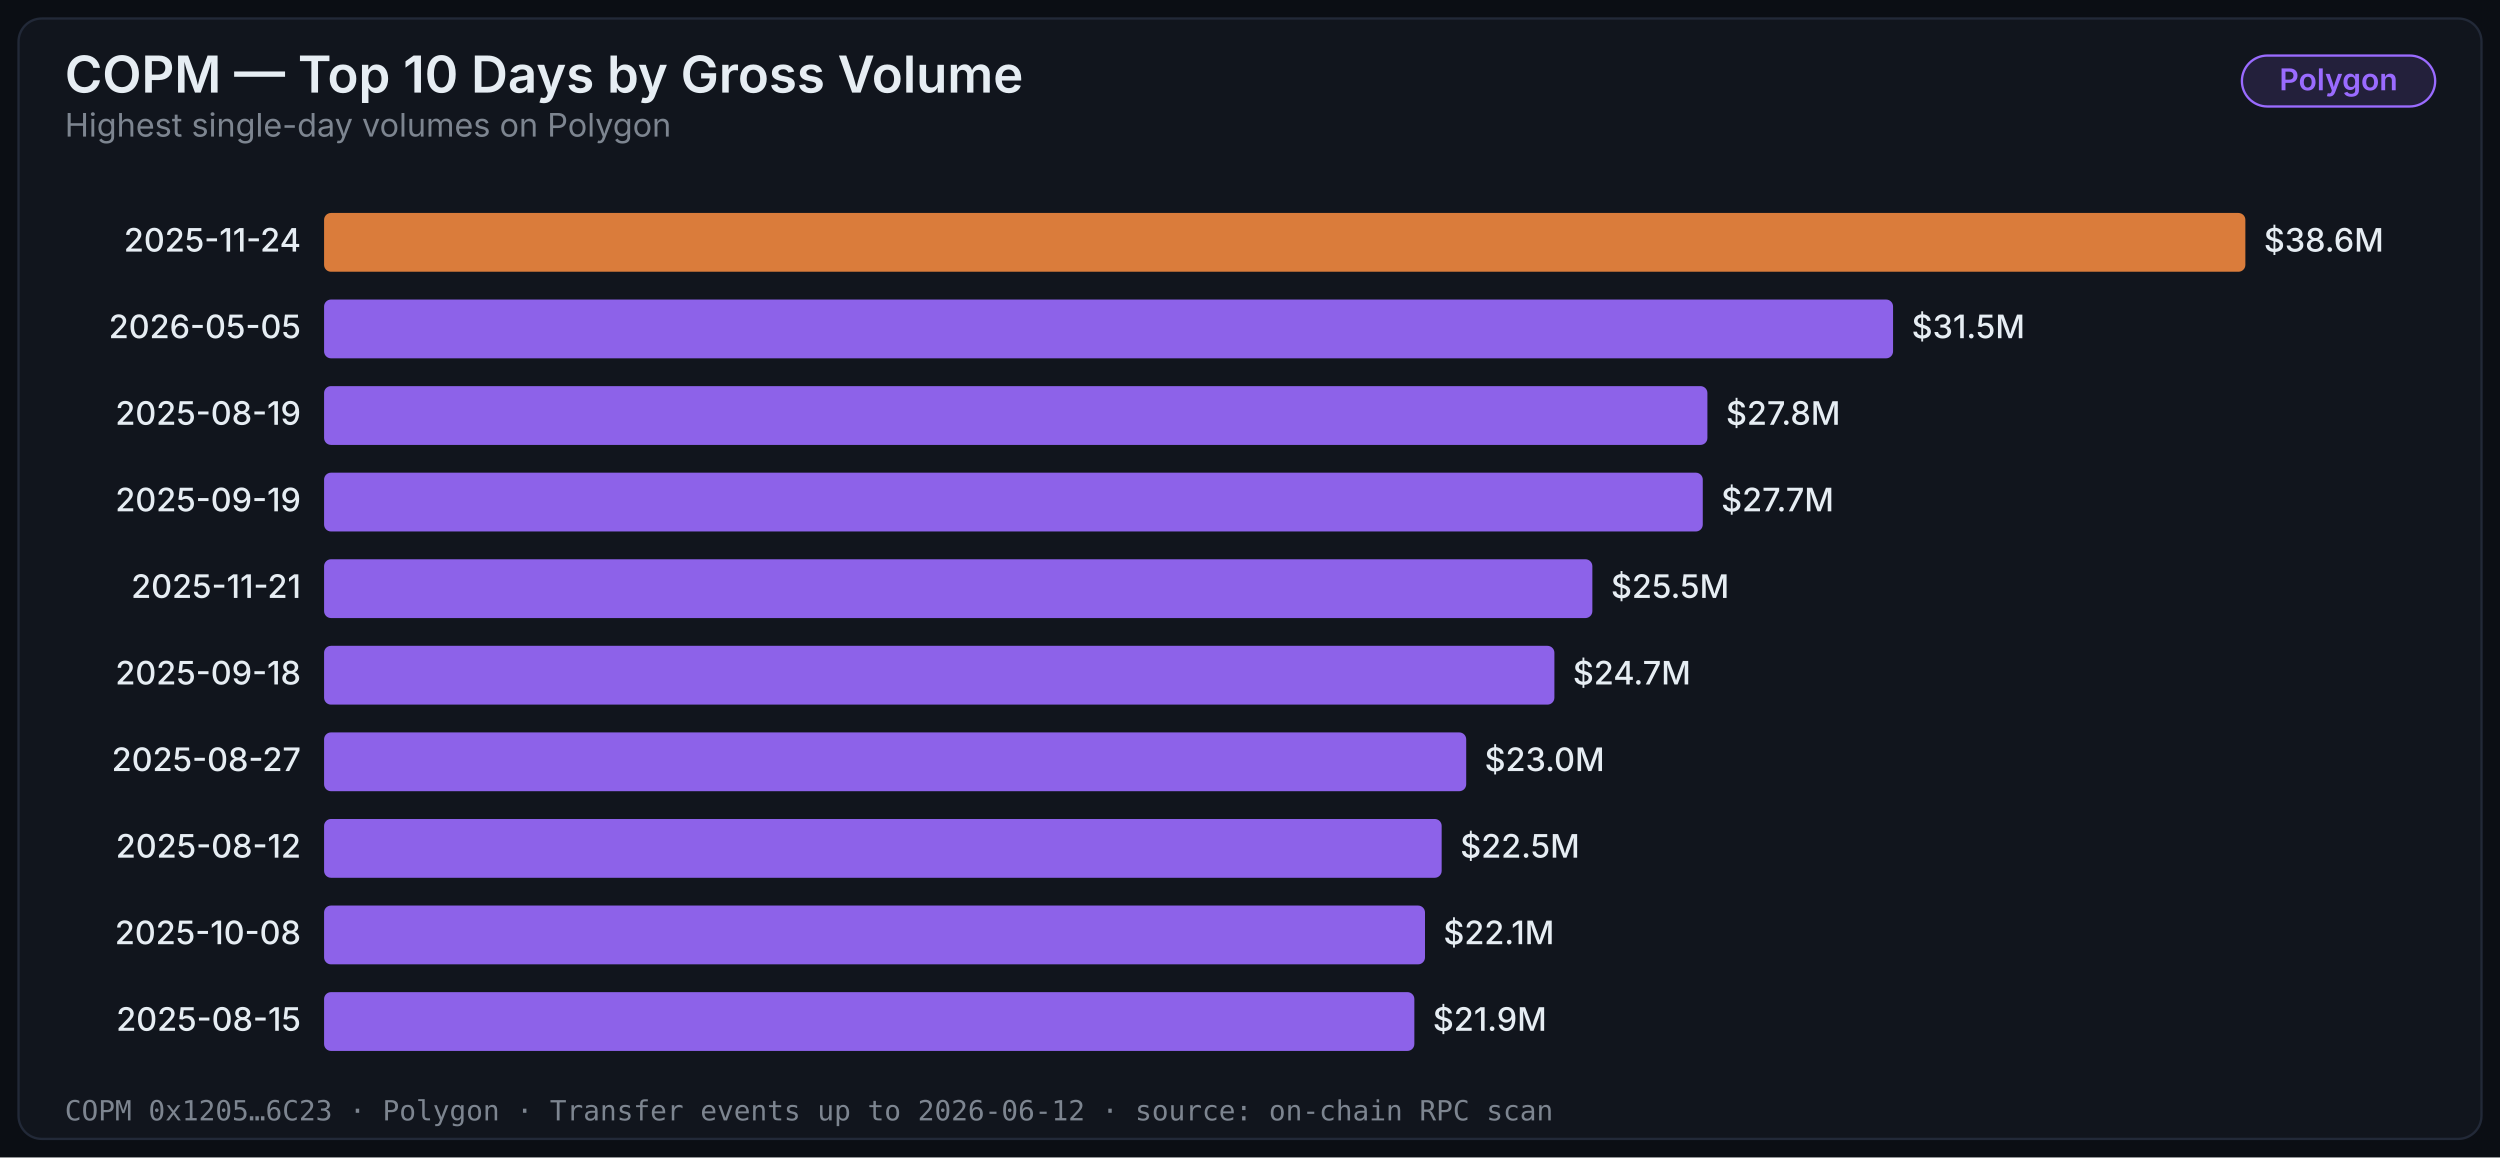
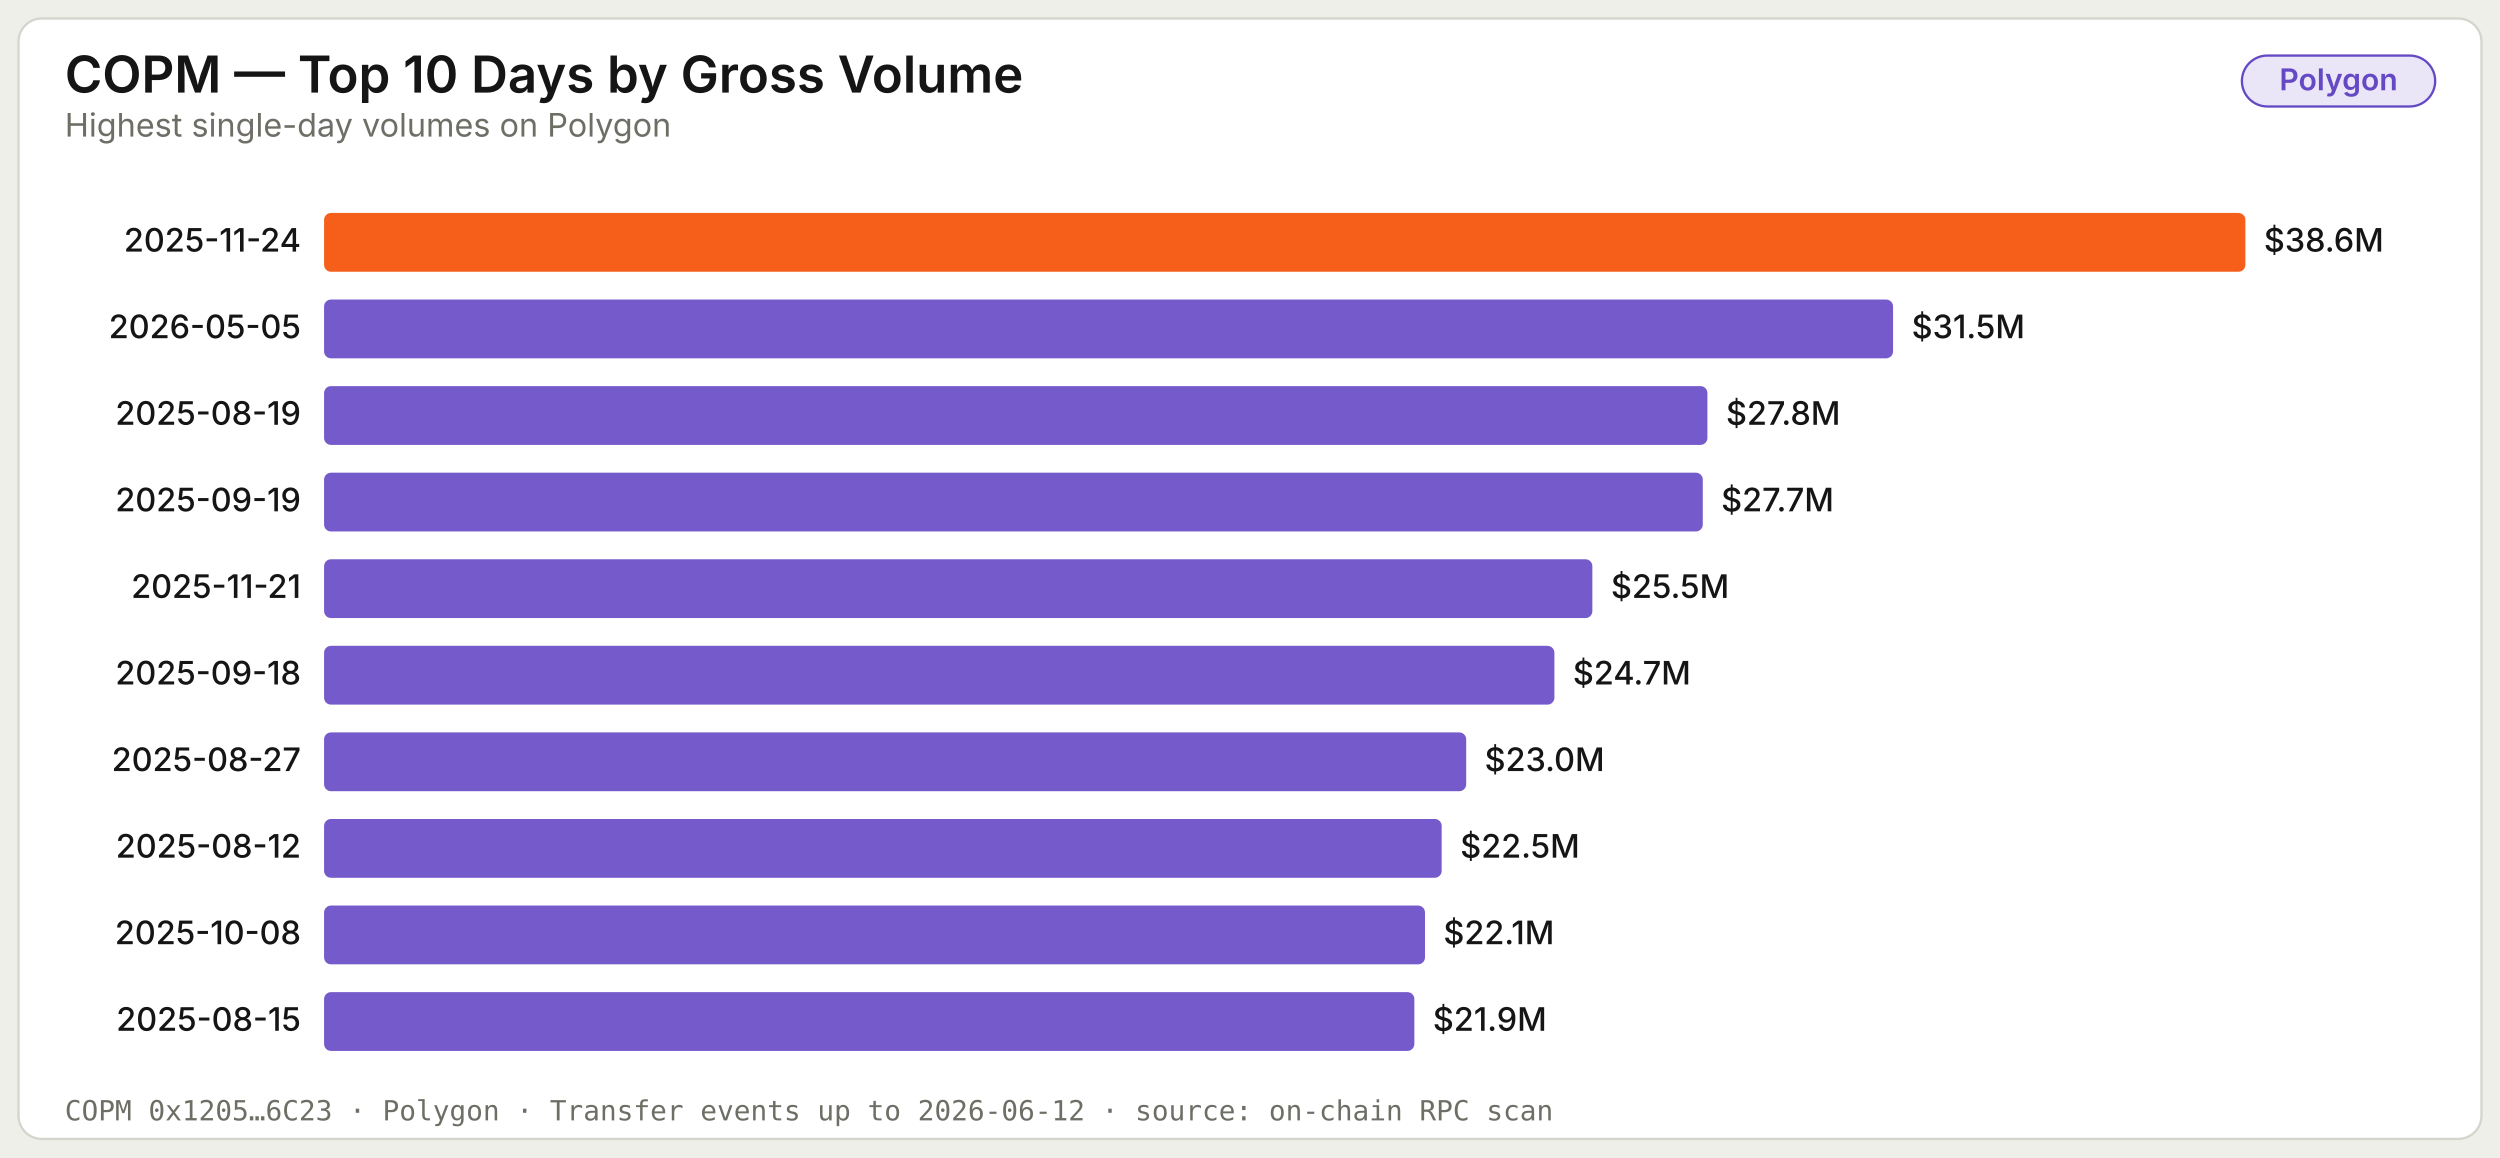
<svg xmlns="http://www.w3.org/2000/svg" width="1080" height="500" viewBox="0 0 1080 500" role="img" aria-label="COPM — Top 10 Days by Gross Volume">
  <style>
-     .title { font: 600 22px -apple-system, 'Segoe UI', system-ui, sans-serif; fill: #e6edf3; }
-     .subtitle { font: 400 14px -apple-system, 'Segoe UI', system-ui, sans-serif; fill: #7d8590; }
-     .axis { font: 400 13px -apple-system, 'Segoe UI', system-ui, sans-serif; fill: #8b949e; }
-     .label { font: 500 14px -apple-system, 'Segoe UI', system-ui, sans-serif; fill: #e6edf3; }
+     .title { font: 600 22px -apple-system, 'Segoe UI', system-ui, sans-serif; fill: #151515; }
+     .subtitle { font: 400 14px -apple-system, 'Segoe UI', system-ui, sans-serif; fill: #6e6e66; }
+     .axis { font: 400 13px -apple-system, 'Segoe UI', system-ui, sans-serif; fill: #52524c; }
+     .label { font: 500 14px -apple-system, 'Segoe UI', system-ui, sans-serif; fill: #151515; }
    .annot { font: 600 13px -apple-system, 'Segoe UI', system-ui, sans-serif; }
    .badge { font: 600 13px -apple-system, 'Segoe UI', system-ui, sans-serif; }
-     .footer { font: 400 12px ui-monospace, 'SF Mono', Menlo, monospace; fill: #7d8590; }
+     .footer { font: 400 12px ui-monospace, 'SF Mono', Menlo, monospace; fill: #6e6e66; }
  </style>
  <defs />
-   <rect width="1080" height="500" fill="#0b0e14" />
-   <rect x="8" y="8" width="1064" height="484" rx="10" fill="#11151d" stroke="#222938" stroke-width="1" />
+   <rect width="1080" height="500" fill="#eeefe9" />
+   <rect x="8" y="8" width="1064" height="484" rx="10" fill="#ffffff" stroke="#d4d5cc" stroke-width="1" />
  <text x="28" y="40" class="title">COPM — Top 10 Days by Gross Volume</text>
-   <rect x="968.5" y="24" width="83.5" height="22" rx="11" fill="#9a6bff22" stroke="#9a6bff" stroke-width="1" />
-   <text x="1010.25" y="39" class="badge" fill="#9a6bff" text-anchor="middle">Polygon</text>
+   <rect x="968.5" y="24" width="83.5" height="22" rx="11" fill="#6549c422" stroke="#6549c4" stroke-width="1" />
+   <text x="1010.25" y="39" class="badge" fill="#6549c4" text-anchor="middle">Polygon</text>
  <text x="28" y="59" class="subtitle">Highest single-day volumes on Polygon</text>
  <text x="130" y="108.7" class="label" text-anchor="end">2025-11-24</text>
-   <rect x="140" y="92.0" width="830.0" height="25.4" fill="#f0883e" fill-opacity="0.9" rx="3" />
+   <rect x="140" y="92.0" width="830.0" height="25.4" fill="#f54e00" fill-opacity="0.9" rx="3" />
  <text x="978" y="108.7" class="label">$38.6M</text>
  <text x="130" y="146.1" class="label" text-anchor="end">2026-05-05</text>
-   <rect x="140" y="129.4" width="677.8" height="25.4" fill="#9a6bff" fill-opacity="0.9" rx="3" />
+   <rect x="140" y="129.4" width="677.8" height="25.4" fill="#6549c4" fill-opacity="0.9" rx="3" />
  <text x="825.841" y="146.1" class="label">$31.5M</text>
  <text x="130" y="183.5" class="label" text-anchor="end">2025-08-19</text>
-   <rect x="140" y="166.8" width="597.6" height="25.4" fill="#9a6bff" fill-opacity="0.9" rx="3" />
+   <rect x="140" y="166.8" width="597.6" height="25.4" fill="#6549c4" fill-opacity="0.9" rx="3" />
  <text x="745.641" y="183.5" class="label">$27.8M</text>
  <text x="130" y="220.9" class="label" text-anchor="end">2025-09-19</text>
-   <rect x="140" y="204.2" width="595.6" height="25.4" fill="#9a6bff" fill-opacity="0.9" rx="3" />
+   <rect x="140" y="204.2" width="595.6" height="25.4" fill="#6549c4" fill-opacity="0.9" rx="3" />
  <text x="743.557" y="220.9" class="label">$27.7M</text>
  <text x="130" y="258.3" class="label" text-anchor="end">2025-11-21</text>
-   <rect x="140" y="241.6" width="547.9" height="25.4" fill="#9a6bff" fill-opacity="0.9" rx="3" />
+   <rect x="140" y="241.6" width="547.9" height="25.4" fill="#6549c4" fill-opacity="0.9" rx="3" />
  <text x="695.945" y="258.3" class="label">$25.5M</text>
  <text x="130" y="295.7" class="label" text-anchor="end">2025-09-18</text>
-   <rect x="140" y="279.0" width="531.5" height="25.4" fill="#9a6bff" fill-opacity="0.9" rx="3" />
+   <rect x="140" y="279.0" width="531.5" height="25.4" fill="#6549c4" fill-opacity="0.9" rx="3" />
  <text x="679.492" y="295.7" class="label">$24.7M</text>
  <text x="130" y="333.1" class="label" text-anchor="end">2025-08-27</text>
-   <rect x="140" y="316.4" width="493.4" height="25.4" fill="#9a6bff" fill-opacity="0.9" rx="3" />
+   <rect x="140" y="316.4" width="493.4" height="25.4" fill="#6549c4" fill-opacity="0.9" rx="3" />
  <text x="641.359" y="333.1" class="label">$23.0M</text>
  <text x="130" y="370.5" class="label" text-anchor="end">2025-08-12</text>
-   <rect x="140" y="353.8" width="482.8" height="25.4" fill="#9a6bff" fill-opacity="0.9" rx="3" />
+   <rect x="140" y="353.8" width="482.8" height="25.4" fill="#6549c4" fill-opacity="0.9" rx="3" />
  <text x="630.843" y="370.5" class="label">$22.5M</text>
  <text x="130" y="407.9" class="label" text-anchor="end">2025-10-08</text>
-   <rect x="140" y="391.2" width="475.6" height="25.4" fill="#9a6bff" fill-opacity="0.9" rx="3" />
+   <rect x="140" y="391.2" width="475.6" height="25.4" fill="#6549c4" fill-opacity="0.9" rx="3" />
  <text x="623.565" y="407.9" class="label">$22.1M</text>
  <text x="130" y="445.3" class="label" text-anchor="end">2025-08-15</text>
-   <rect x="140" y="428.6" width="471.0" height="25.4" fill="#9a6bff" fill-opacity="0.9" rx="3" />
+   <rect x="140" y="428.6" width="471.0" height="25.4" fill="#6549c4" fill-opacity="0.9" rx="3" />
  <text x="618.996" y="445.3" class="label">$21.9M</text>
  <text x="28" y="484" class="footer">COPM 0x1205…6C23 · Polygon · Transfer events up to 2026-06-12 · source: on-chain RPC scan</text>
</svg>
